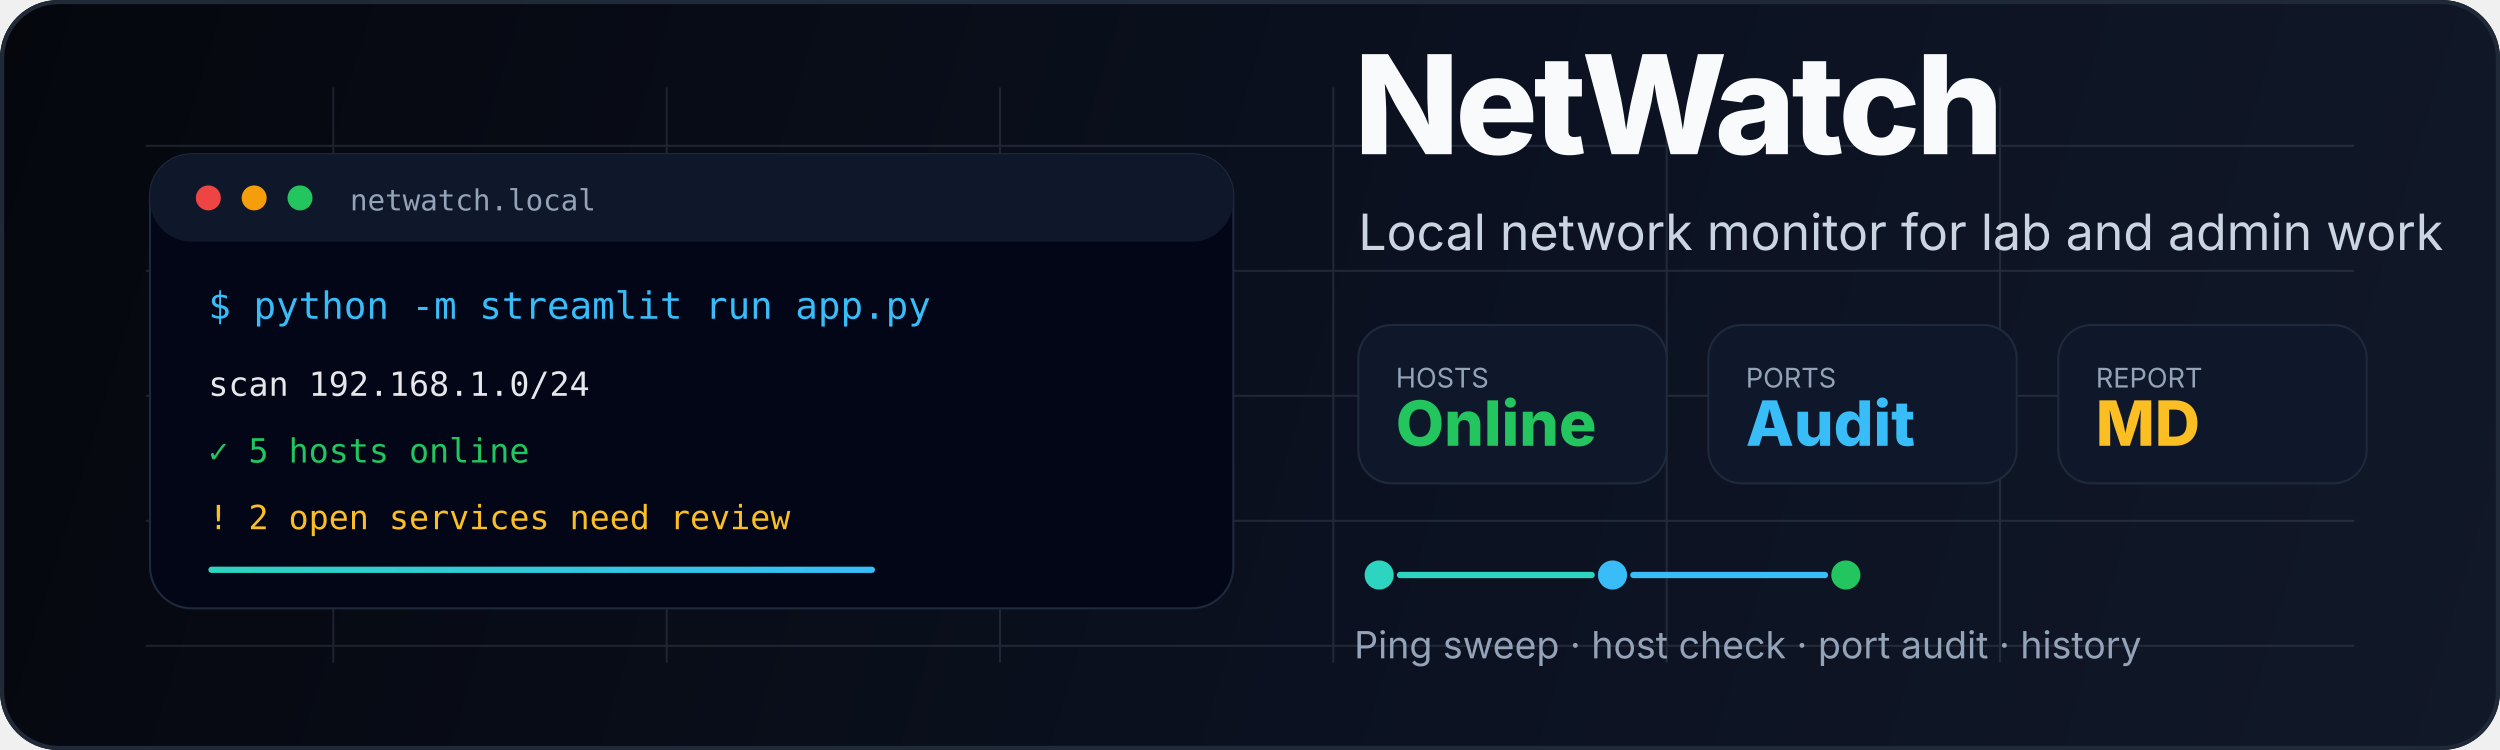
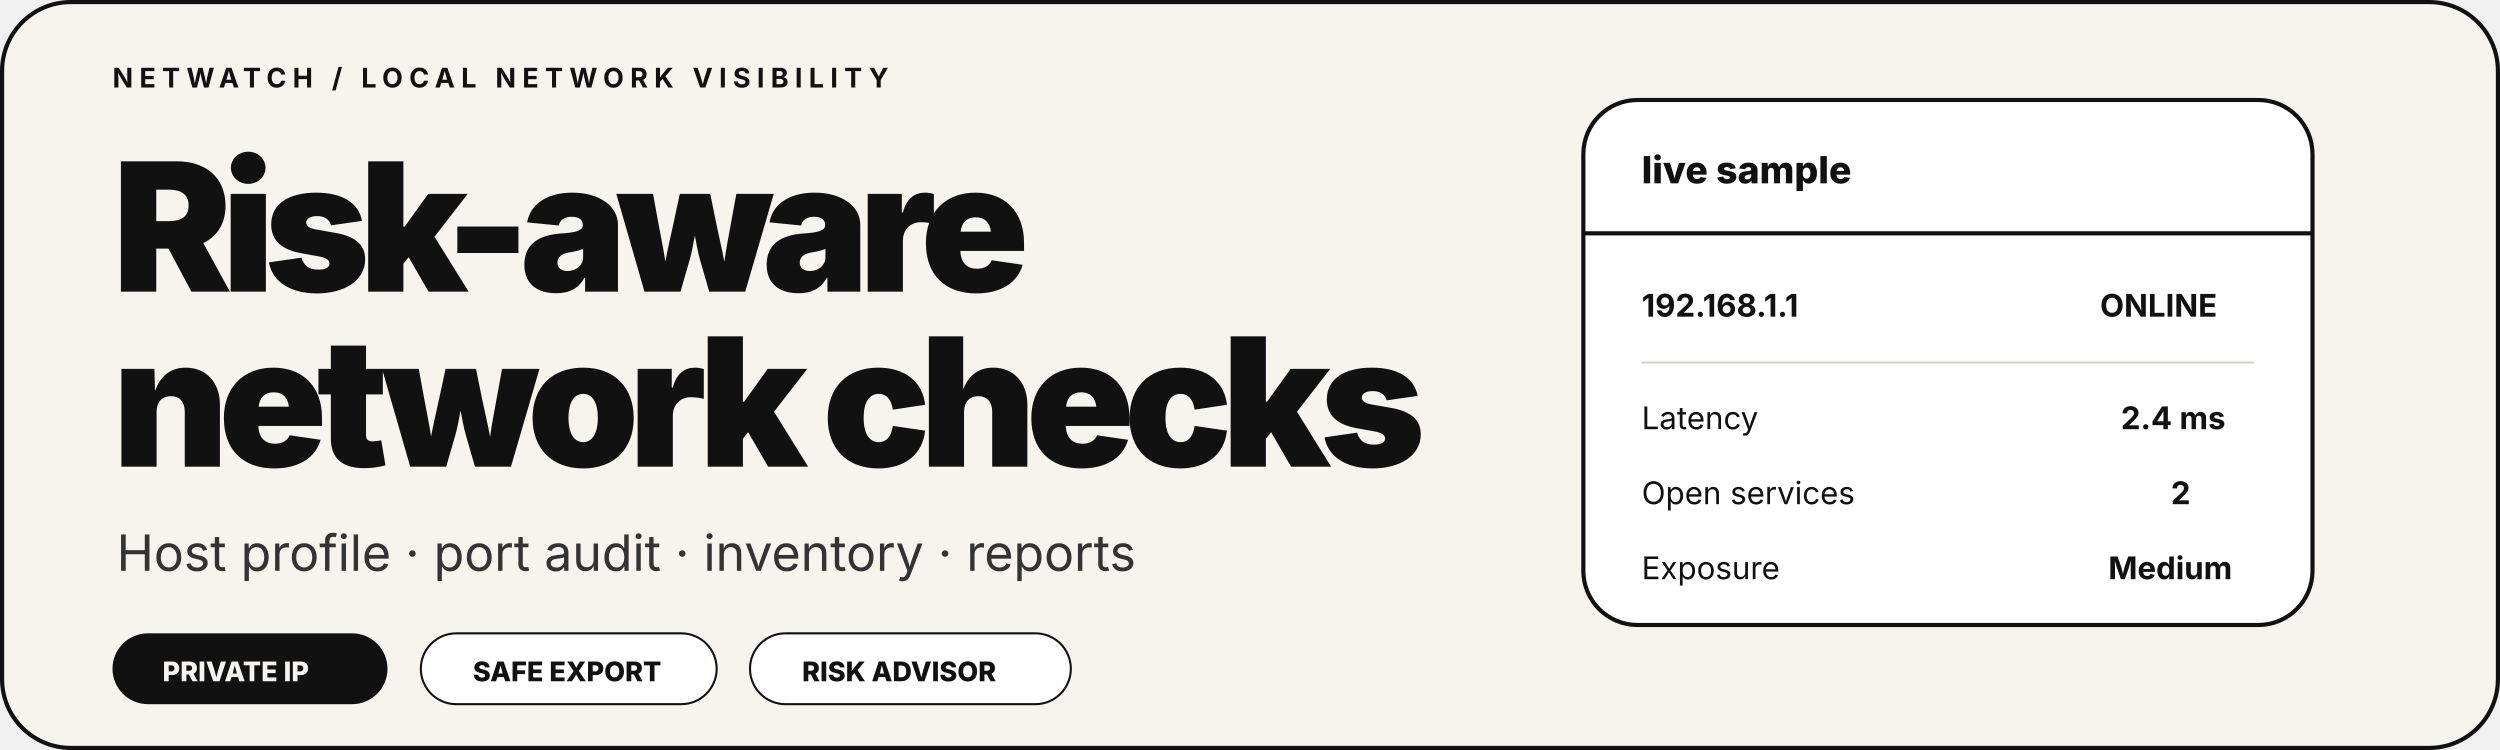
<svg xmlns="http://www.w3.org/2000/svg" width="1200" height="360" viewBox="0 0 1200 360" fill="none">
-   <defs>
-     <linearGradient id="bg" x1="0" y1="0" x2="1200" y2="360" gradientUnits="userSpaceOnUse">
-       <stop stop-color="#05070D" />
-       <stop offset="0.55" stop-color="#0B1120" />
-       <stop offset="1" stop-color="#111827" />
-     </linearGradient>
-     <linearGradient id="accent" x1="0" y1="0" x2="1" y2="0">
-       <stop stop-color="#2DD4BF" />
-       <stop offset="1" stop-color="#38BDF8" />
-     </linearGradient>
-   </defs>
-   <rect width="1200" height="360" rx="28" fill="url(#bg)" />
-   <rect x="1" y="1" width="1198" height="358" rx="27" stroke="#1F2937" stroke-width="2" />
-   <g opacity="0.16">
-     <path d="M70 70H1130" stroke="#94A3B8" />
-     <path d="M70 130H1130" stroke="#94A3B8" />
-     <path d="M70 190H1130" stroke="#94A3B8" />
-     <path d="M70 250H1130" stroke="#94A3B8" />
-     <path d="M70 310H1130" stroke="#94A3B8" />
-     <path d="M160 42V318" stroke="#94A3B8" />
-     <path d="M320 42V318" stroke="#94A3B8" />
-     <path d="M480 42V318" stroke="#94A3B8" />
-     <path d="M640 42V318" stroke="#94A3B8" />
-     <path d="M800 42V318" stroke="#94A3B8" />
-     <path d="M960 42V318" stroke="#94A3B8" />
+   <rect width="1200" height="360" rx="34" fill="#F7F4EE" />
+   <rect x="1" y="1" width="1198" height="358" rx="33" stroke="#111111" stroke-width="2" />
+   <g transform="translate(54 42)">
+     <text x="0" y="0" fill="#111111" font-family="Inter, Arial, sans-serif" font-size="13" font-weight="700" letter-spacing="3">NETWATCH / LOCAL NETWORK VISIBILITY</text>
+     <text x="0" y="98" fill="#111111" font-family="Inter, Arial, sans-serif" font-size="86" font-weight="900" letter-spacing="-5">Risk-aware</text>
+     <text x="0" y="182" fill="#111111" font-family="Inter, Arial, sans-serif" font-size="86" font-weight="900" letter-spacing="-5">network checks</text>
+     <text x="2" y="232" fill="#333333" font-family="Inter, Arial, sans-serif" font-size="24">Host profile · port audit · inventory · reports</text>
  </g>
-   <g transform="translate(72 74)">
-     <rect width="520" height="218" rx="20" fill="#020617" stroke="#1E293B" />
-     <rect width="520" height="42" rx="20" fill="#0F172A" />
-     <circle cx="28" cy="21" r="6" fill="#EF4444" />
-     <circle cx="50" cy="21" r="6" fill="#F59E0B" />
-     <circle cx="72" cy="21" r="6" fill="#22C55E" />
-     <text x="96" y="27" fill="#94A3B8" font-family="Consolas, Menlo, monospace" font-size="14">netwatch.local</text>
-     <text x="28" y="79" fill="#38BDF8" font-family="Consolas, Menlo, monospace" font-size="18">$ python -m streamlit run app.py</text>
-     <text x="28" y="116" fill="#E5E7EB" font-family="Consolas, Menlo, monospace" font-size="16">scan 192.168.1.0/24</text>
-     <text x="28" y="148" fill="#22C55E" font-family="Consolas, Menlo, monospace" font-size="16">✓ 5 hosts online</text>
-     <text x="28" y="180" fill="#FBBF24" font-family="Consolas, Menlo, monospace" font-size="16">! 2 open services need review</text>
-     <rect x="28" y="198" width="320" height="3" rx="1.5" fill="url(#accent)" />
+   <g transform="translate(760 48)">
+     <rect x="0" y="0" width="350" height="252" rx="26" fill="#FFFFFF" stroke="#111111" stroke-width="2" />
+     <line x1="0" y1="64" x2="350" y2="64" stroke="#111111" stroke-width="2" />
+     <text x="28" y="40" fill="#111111" font-family="Inter, Arial, sans-serif" font-size="18" font-weight="800">live sample</text>
+     <text x="28" y="104" fill="#111111" font-family="Inter, Arial, sans-serif" font-size="15" font-weight="700">192.168.1.1</text>
+     <text x="248" y="104" fill="#111111" font-family="Inter, Arial, sans-serif" font-size="15" font-weight="700">ONLINE</text>
+     <line x1="28" y1="126" x2="322" y2="126" stroke="#D8D2C8" />
+     <text x="28" y="158" fill="#111111" font-family="Inter, Arial, sans-serif" font-size="15">Latency</text>
+     <text x="258" y="158" fill="#111111" font-family="Inter, Arial, sans-serif" font-size="15" font-weight="700">2.4 ms</text>
+     <text x="28" y="194" fill="#111111" font-family="Inter, Arial, sans-serif" font-size="15">Open services</text>
+     <text x="282" y="194" fill="#111111" font-family="Inter, Arial, sans-serif" font-size="15" font-weight="700">2</text>
+     <text x="28" y="230" fill="#111111" font-family="Inter, Arial, sans-serif" font-size="15">Exposure</text>
+     <text x="252" y="230" fill="#111111" font-family="Inter, Arial, sans-serif" font-size="15" font-weight="700">Medium</text>
  </g>
-   <g transform="translate(650 74)">
-     <text x="0" y="0" fill="#F8FAFC" font-family="Inter, Arial, Helvetica, sans-serif" font-size="66" font-weight="800" letter-spacing="-2">NetWatch</text>
-     <text x="2" y="46" fill="#CBD5E1" font-family="Inter, Arial, Helvetica, sans-serif" font-size="24">Local network monitor for lab and admin work</text>
-     <g transform="translate(2 82)">
-       <rect width="148" height="76" rx="16" fill="#0F172A" stroke="#1E293B" />
-       <text x="18" y="30" fill="#94A3B8" font-family="Inter, Arial, Helvetica, sans-serif" font-size="13">HOSTS</text>
-       <text x="18" y="58" fill="#22C55E" font-family="Inter, Arial, Helvetica, sans-serif" font-size="30" font-weight="800">Online</text>
-     </g>
-     <g transform="translate(170 82)">
-       <rect width="148" height="76" rx="16" fill="#0F172A" stroke="#1E293B" />
-       <text x="18" y="30" fill="#94A3B8" font-family="Inter, Arial, Helvetica, sans-serif" font-size="13">PORTS</text>
-       <text x="18" y="58" fill="#38BDF8" font-family="Inter, Arial, Helvetica, sans-serif" font-size="30" font-weight="800">Audit</text>
-     </g>
-     <g transform="translate(338 82)">
-       <rect width="148" height="76" rx="16" fill="#0F172A" stroke="#1E293B" />
-       <text x="18" y="30" fill="#94A3B8" font-family="Inter, Arial, Helvetica, sans-serif" font-size="13">REPORT</text>
-       <text x="18" y="58" fill="#FBBF24" font-family="Inter, Arial, Helvetica, sans-serif" font-size="30" font-weight="800">MD</text>
-     </g>
-     <g transform="translate(0 190)">
-       <circle cx="12" cy="12" r="7" fill="#2DD4BF" />
-       <path d="M22 12H114" stroke="#2DD4BF" stroke-width="3" stroke-linecap="round" />
-       <circle cx="124" cy="12" r="7" fill="#38BDF8" />
-       <path d="M134 12H226" stroke="#38BDF8" stroke-width="3" stroke-linecap="round" />
-       <circle cx="236" cy="12" r="7" fill="#22C55E" />
-       <text x="0" y="52" fill="#94A3B8" font-family="Inter, Arial, Helvetica, sans-serif" font-size="18">Ping sweep · host check · port audit · history</text>
-     </g>
+   <g transform="translate(54 304)">
+     <rect x="0" y="0" width="132" height="34" rx="17" fill="#111111" />
+     <text x="24" y="23" fill="#F7F4EE" font-family="Inter, Arial, sans-serif" font-size="13" font-weight="800">PRIVATE IP</text>
+     <rect x="148" y="0" width="142" height="34" rx="17" fill="#FFFFFF" stroke="#111111" />
+     <text x="173" y="23" fill="#111111" font-family="Inter, Arial, sans-serif" font-size="13" font-weight="800">SAFE EXPORT</text>
+     <rect x="306" y="0" width="154" height="34" rx="17" fill="#FFFFFF" stroke="#111111" />
+     <text x="331" y="23" fill="#111111" font-family="Inter, Arial, sans-serif" font-size="13" font-weight="800">RISK ADVISOR</text>
  </g>
</svg>
